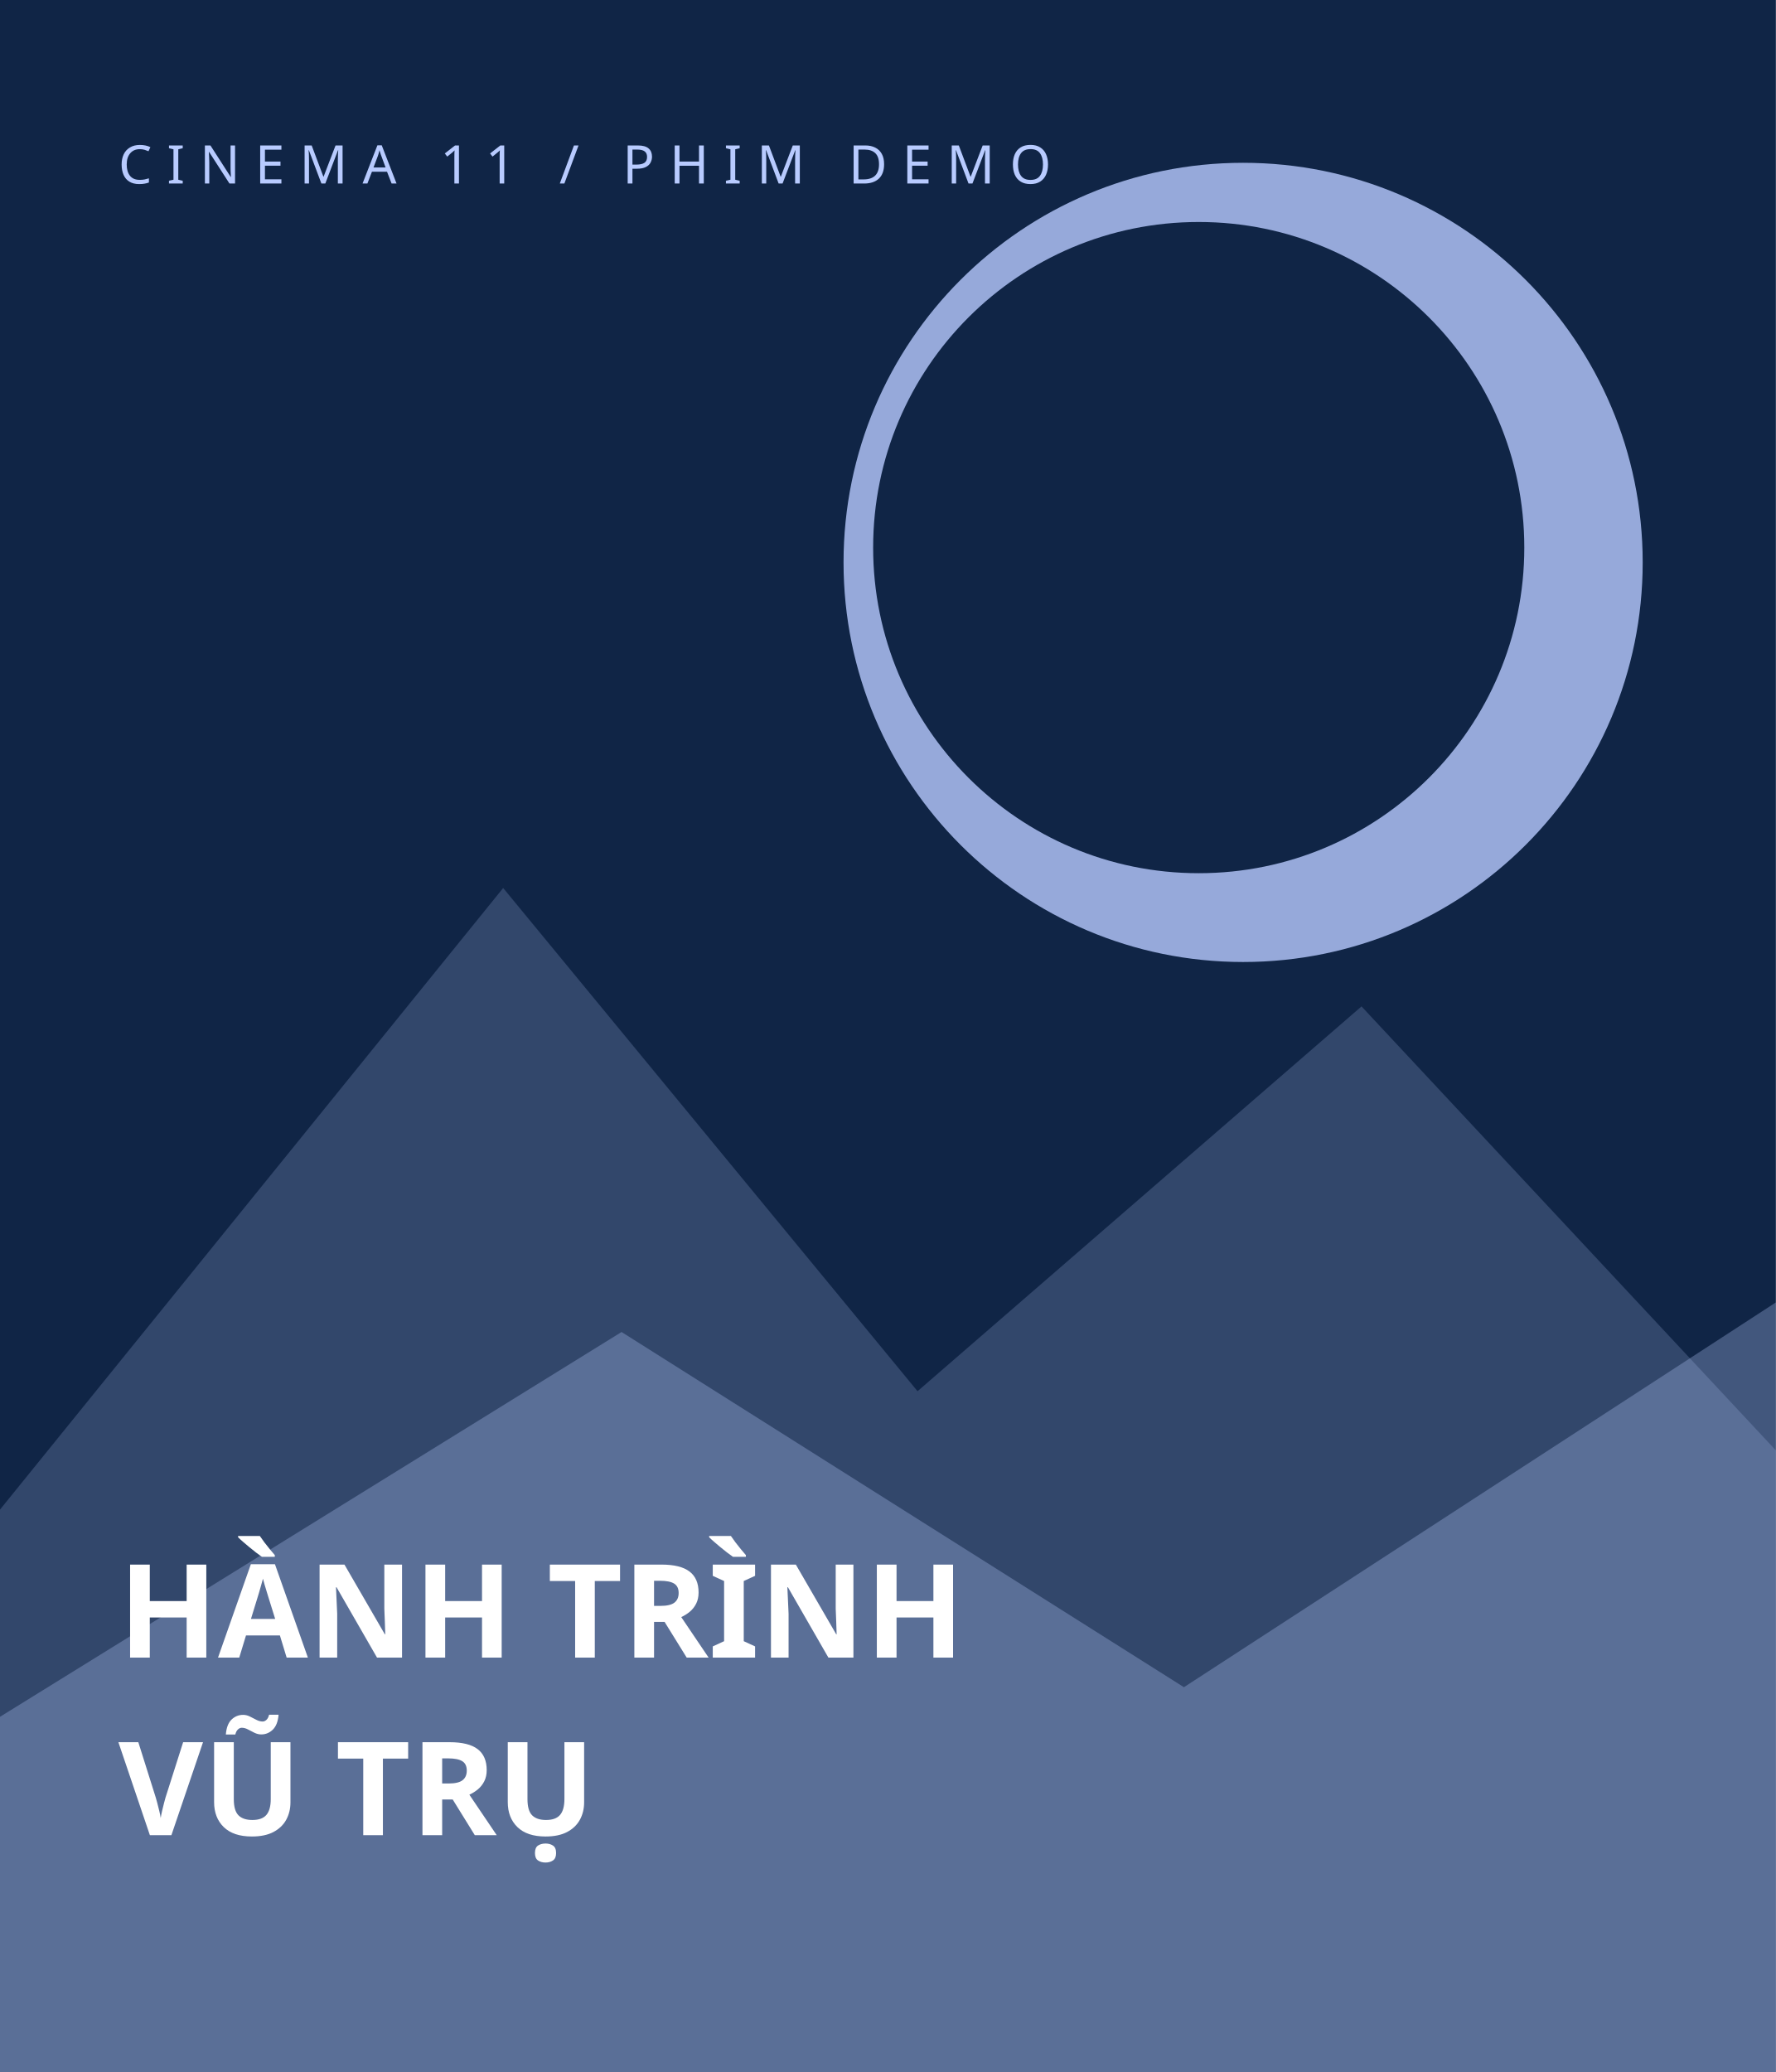
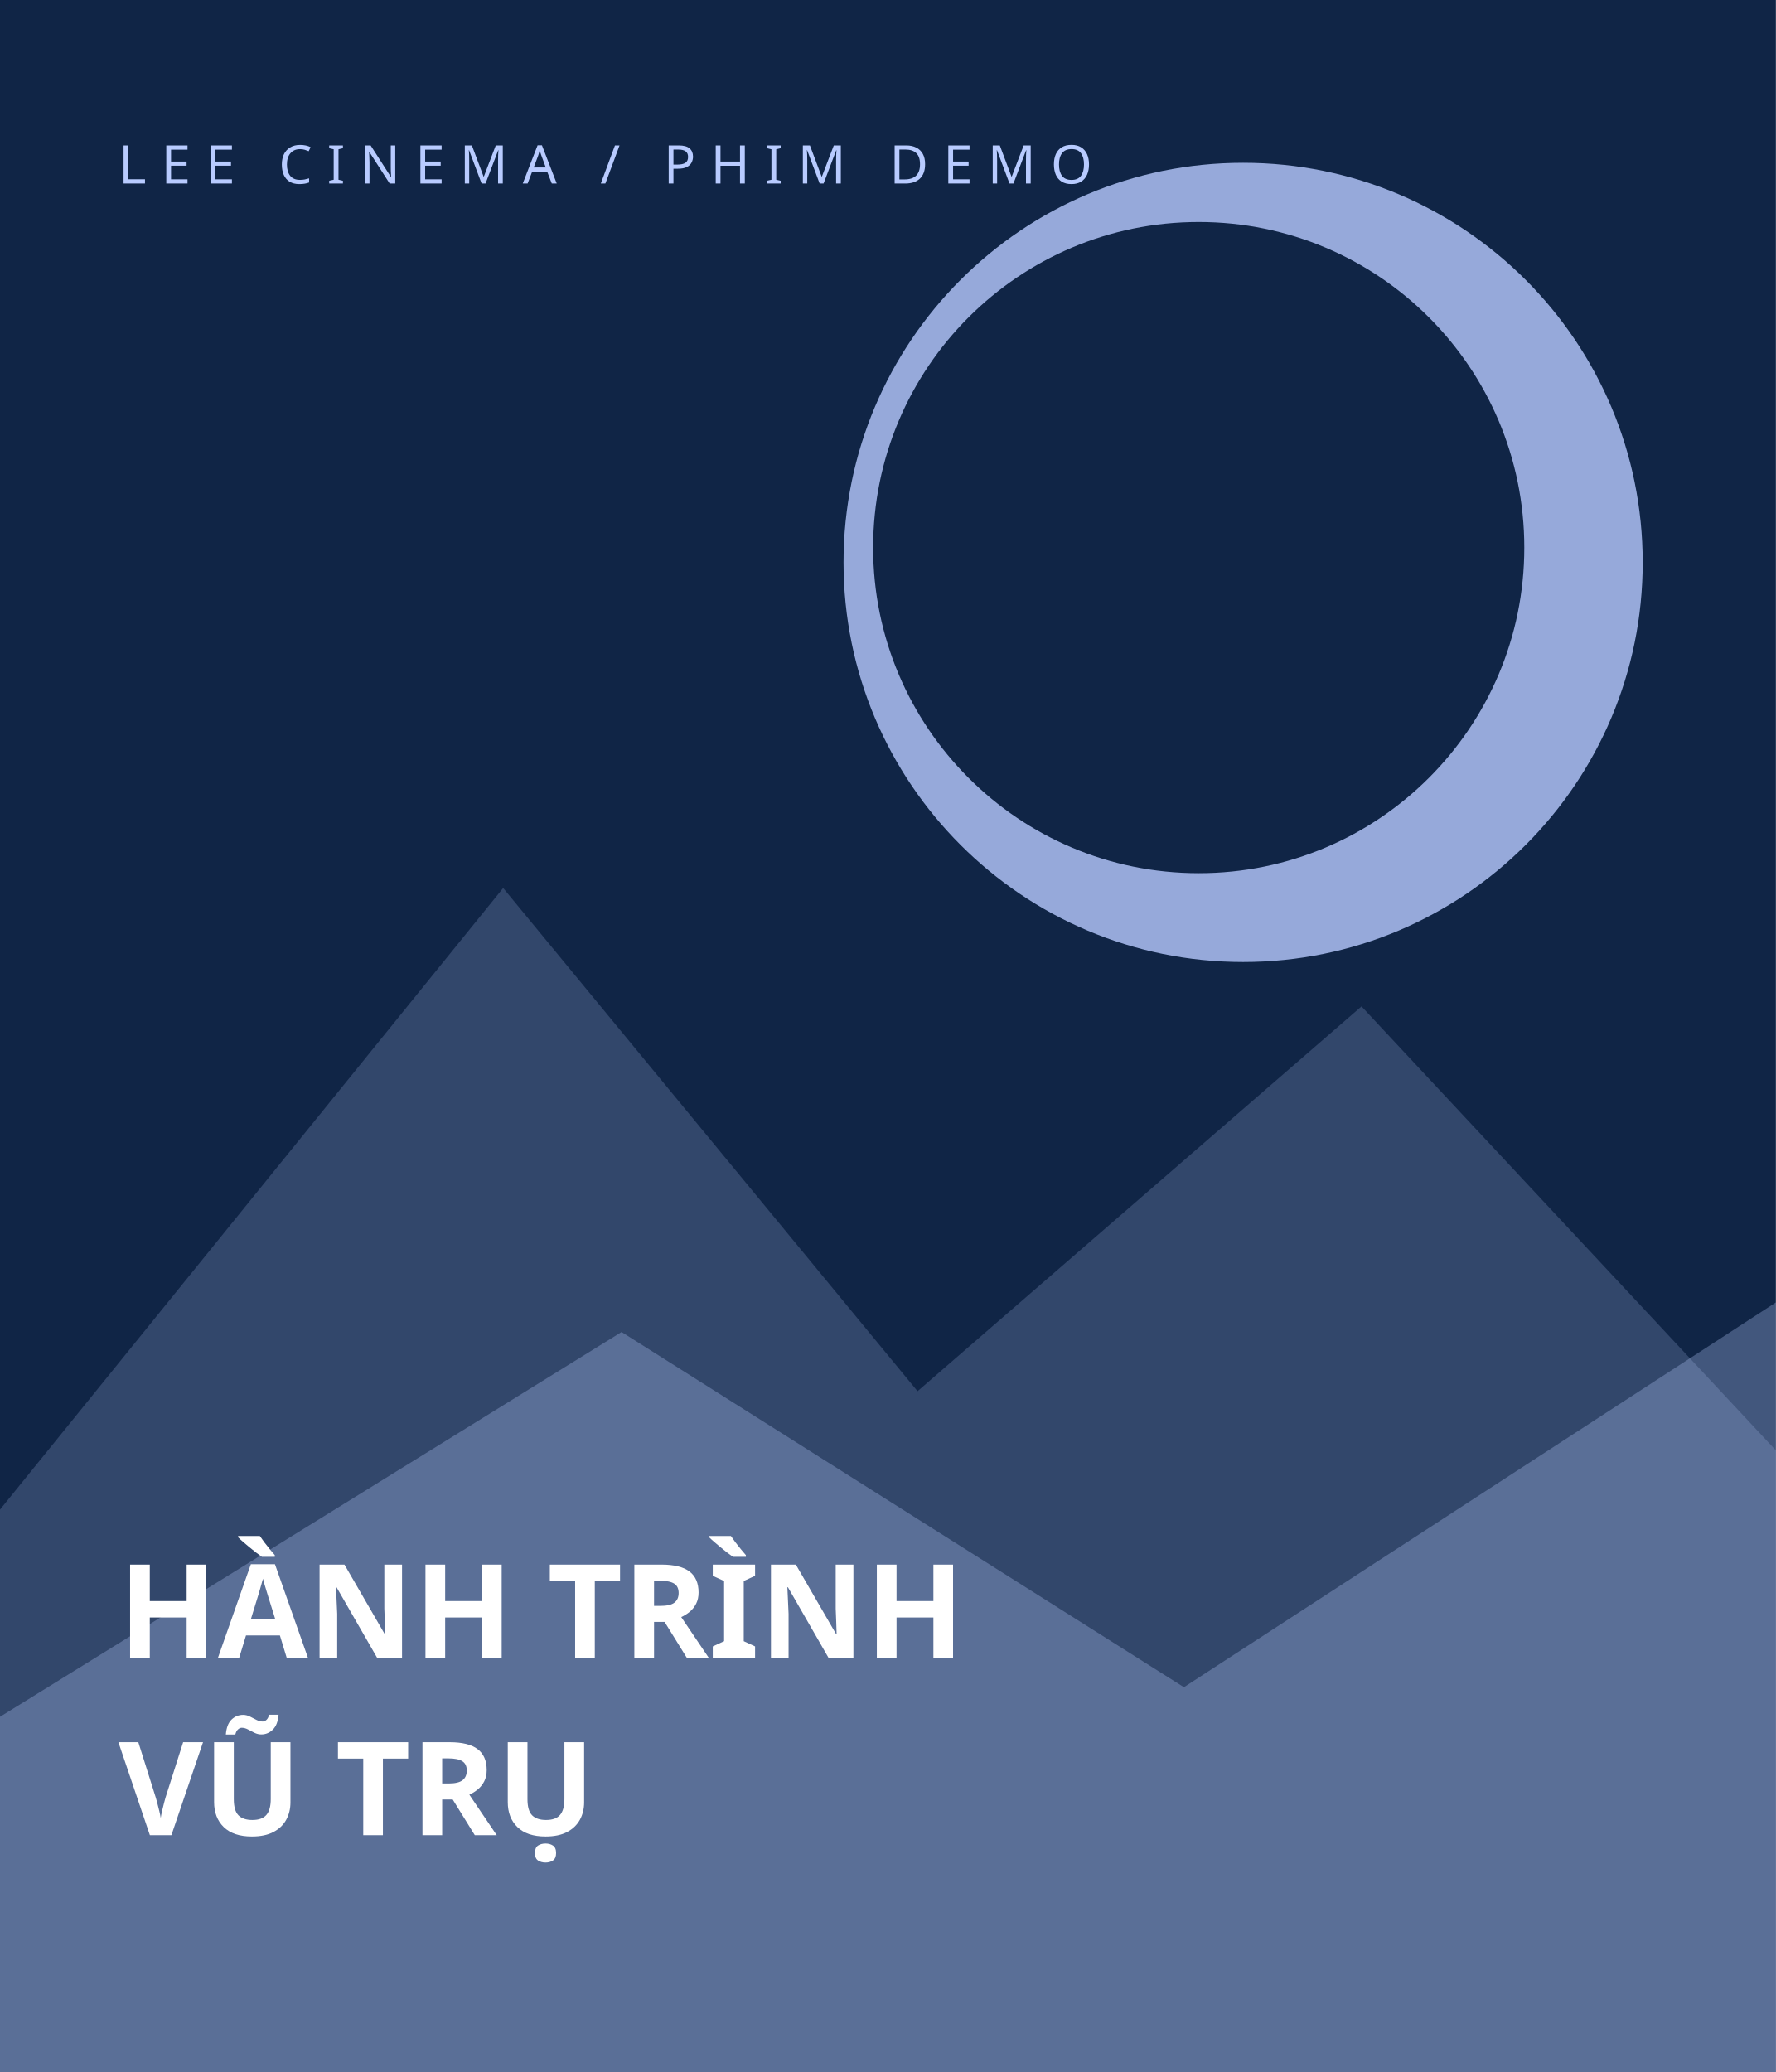
<svg xmlns="http://www.w3.org/2000/svg" viewBox="0 0 600 700">
  <rect width="600" height="700" fill="#102546" />
  <circle cx="420" cy="190" r="135" fill="#b8cbff" opacity=".8" />
  <circle cx="405" cy="185" r="110" fill="#102546" />
  <path d="M0 510 L170 300 L310 470 L460 340 L600 490 V700 H0Z" fill="#b8cbff" opacity=".2" />
  <path d="M0 580 L210 450 L400 570 L600 440 V700 H0Z" fill="#b8cbff" opacity=".3" />
-   <text x="40" y="62" fill="#b8cbff" font-family="sans-serif" font-size="18" letter-spacing="5">CINEMA 11 / PHIM DEMO</text>
+   <text x="40" y="62" fill="#b8cbff" font-family="sans-serif" font-size="18" letter-spacing="5">LEE CINEMA / PHIM DEMO</text>
  <text x="40" y="560" fill="#fff" font-family="sans-serif" font-size="44" font-weight="bold">HÀNH TRÌNH</text>
  <text x="40" y="620" fill="#fff" font-family="sans-serif" font-size="44" font-weight="bold">VŨ TRỤ</text>
</svg>
